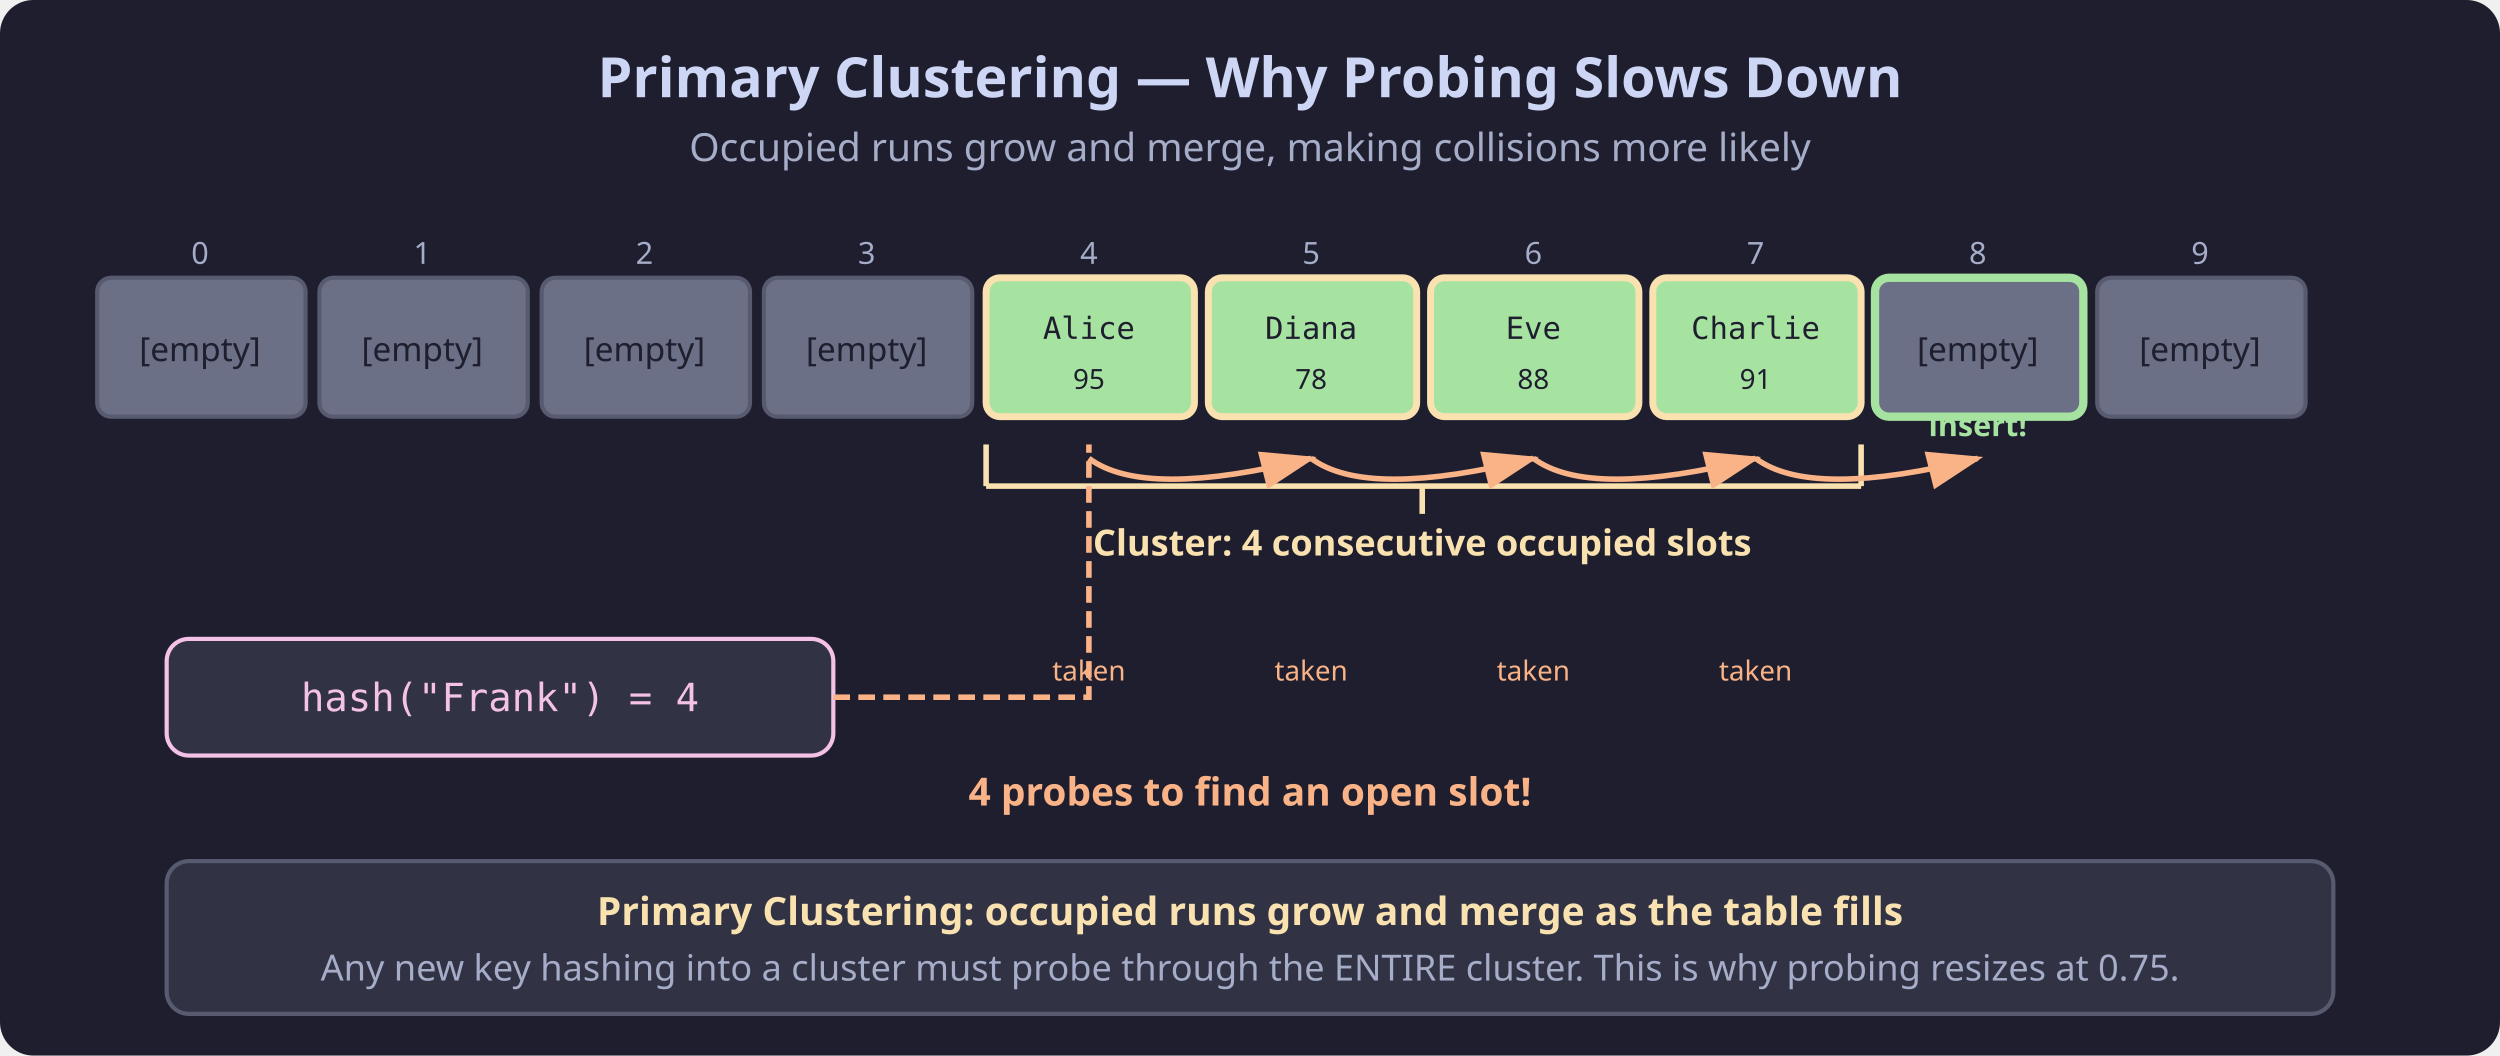
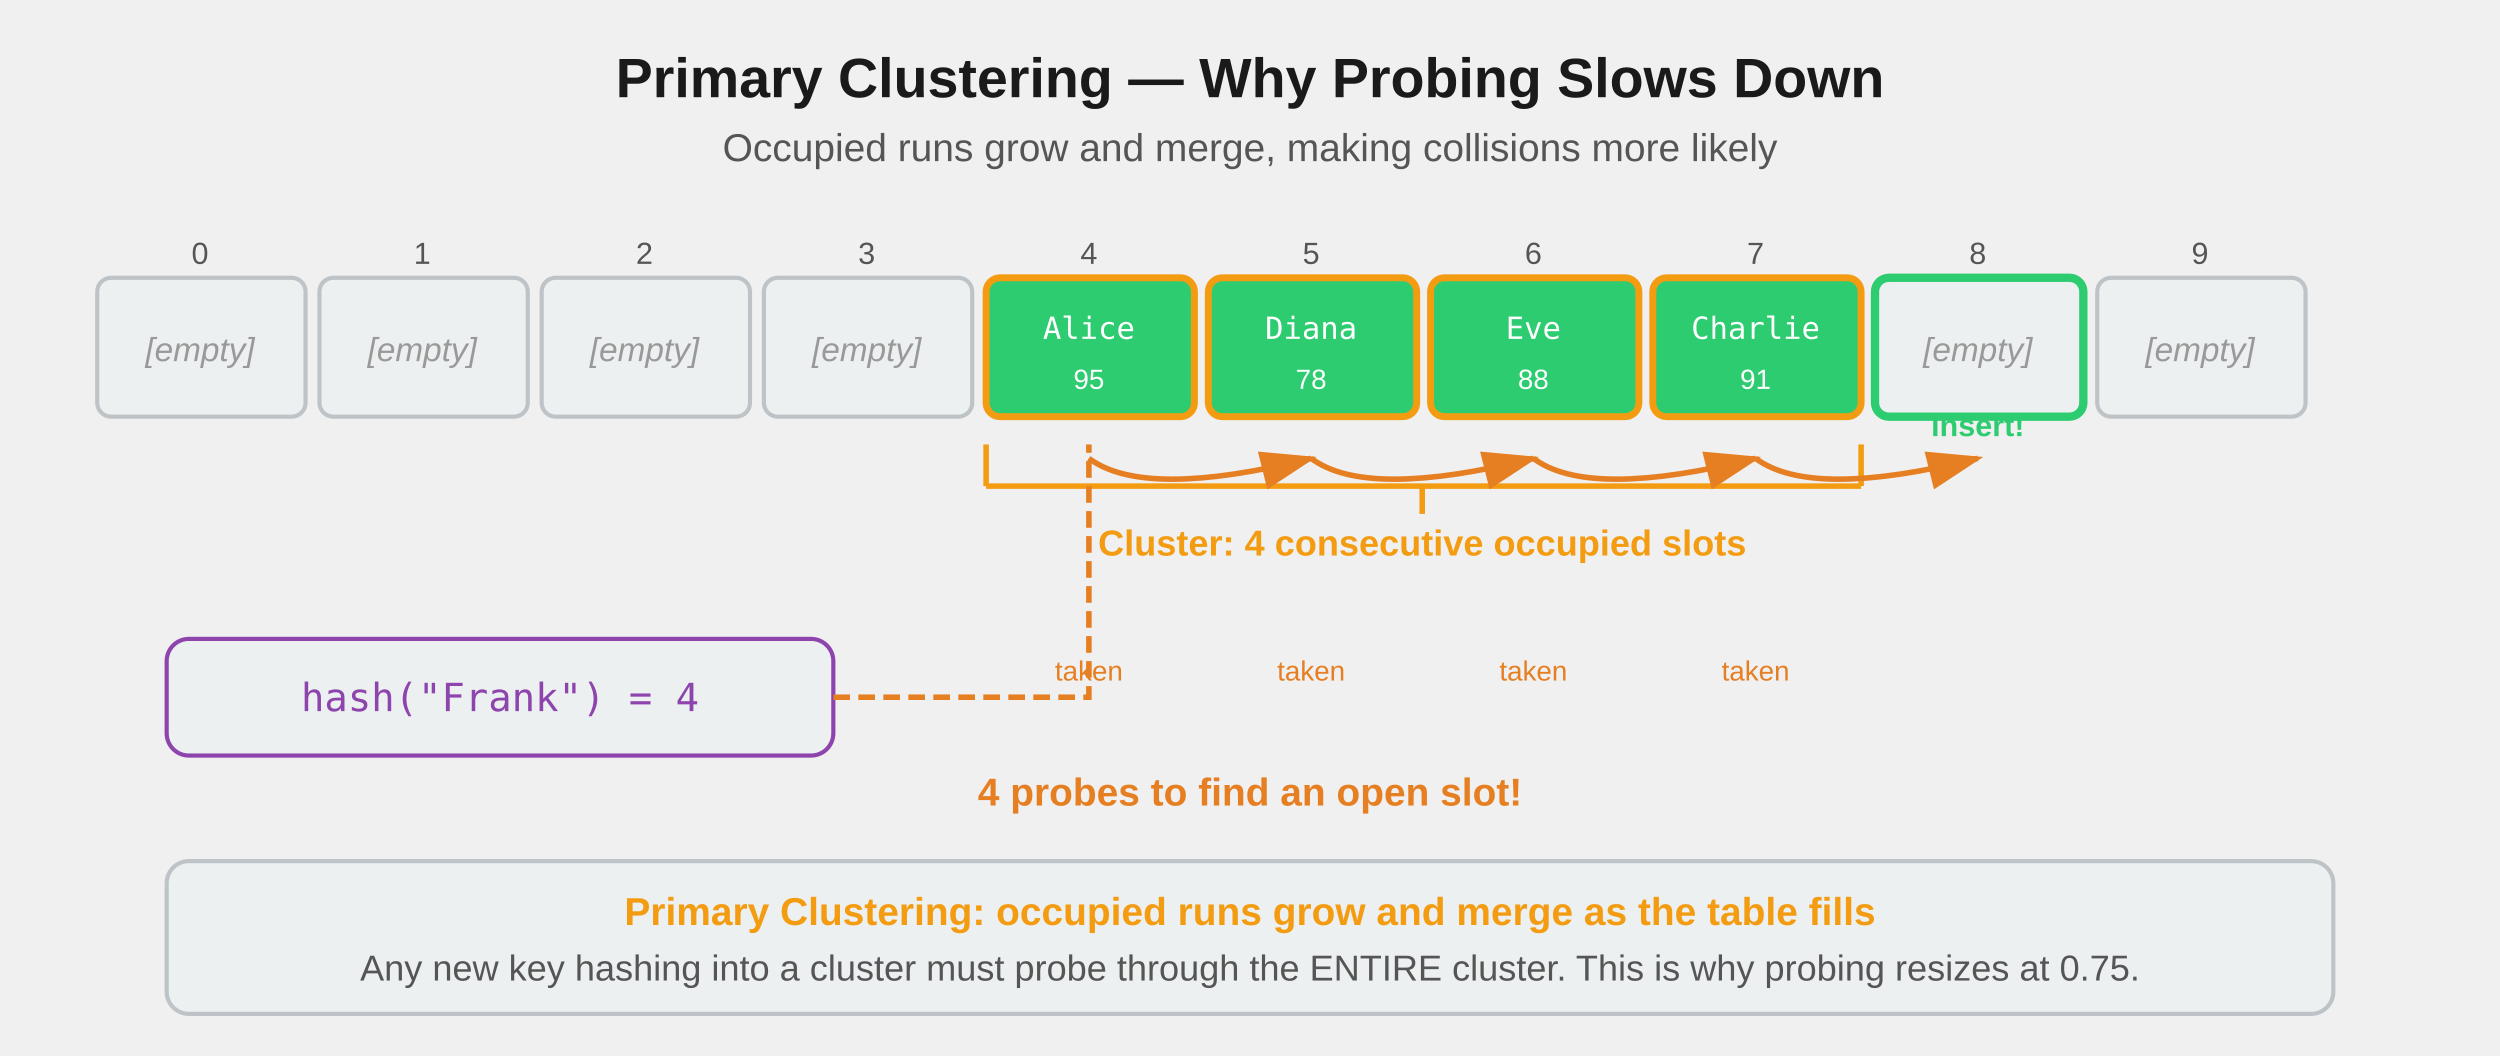
- <svg xmlns="http://www.w3.org/2000/svg" viewBox="0 0 900 380" font-family="sans-serif">
+ <svg xmlns="http://www.w3.org/2000/svg" viewBox="0 0 900 380" font-family="'Segoe UI', Arial, sans-serif">
  <defs>
    <marker id="arrowOrange" markerWidth="10" markerHeight="7" refX="9" refY="3.5" orient="auto">
-       <polygon points="0 0, 10 3.5, 0 7" fill="#fab387" />
+       <polygon points="0 0, 10 3.5, 0 7" fill="#e67e22" />
    </marker>
  </defs>
-   <rect width="900" height="380" rx="12" fill="#1e1e2e" />
-   <text x="450" y="35" text-anchor="middle" fill="#cdd6f4" font-size="20" font-weight="bold">Primary Clustering — Why Probing Slows Down</text>
-   <text x="450" y="58" text-anchor="middle" fill="#a6adc8" font-size="14">Occupied runs grow and merge, making collisions more likely</text>
-   <rect x="35" y="100" width="75" height="50" rx="5" fill="#6c7086" stroke="#585b70" stroke-width="1.5" />
-   <text x="72" y="130" text-anchor="middle" fill="#1e1e2e" font-size="12">[empty]</text>
-   <text x="72" y="95" text-anchor="middle" fill="#a6adc8" font-size="11">0</text>
-   <rect x="115" y="100" width="75" height="50" rx="5" fill="#6c7086" stroke="#585b70" stroke-width="1.5" />
-   <text x="152" y="130" text-anchor="middle" fill="#1e1e2e" font-size="12">[empty]</text>
-   <text x="152" y="95" text-anchor="middle" fill="#a6adc8" font-size="11">1</text>
-   <rect x="195" y="100" width="75" height="50" rx="5" fill="#6c7086" stroke="#585b70" stroke-width="1.5" />
-   <text x="232" y="130" text-anchor="middle" fill="#1e1e2e" font-size="12">[empty]</text>
-   <text x="232" y="95" text-anchor="middle" fill="#a6adc8" font-size="11">2</text>
-   <rect x="275" y="100" width="75" height="50" rx="5" fill="#6c7086" stroke="#585b70" stroke-width="1.5" />
-   <text x="312" y="130" text-anchor="middle" fill="#1e1e2e" font-size="12">[empty]</text>
-   <text x="312" y="95" text-anchor="middle" fill="#a6adc8" font-size="11">3</text>
-   <rect x="355" y="100" width="75" height="50" rx="5" fill="#a6e3a1" stroke="#f9e2af" stroke-width="2.5" />
-   <text x="392" y="122" text-anchor="middle" fill="#1e1e2e" font-size="11" font-family="monospace">Alice</text>
-   <text x="392" y="140" text-anchor="middle" fill="#1e1e2e" font-size="10">95</text>
-   <text x="392" y="95" text-anchor="middle" fill="#a6adc8" font-size="11">4</text>
-   <rect x="435" y="100" width="75" height="50" rx="5" fill="#a6e3a1" stroke="#f9e2af" stroke-width="2.5" />
-   <text x="472" y="122" text-anchor="middle" fill="#1e1e2e" font-size="11" font-family="monospace">Diana</text>
-   <text x="472" y="140" text-anchor="middle" fill="#1e1e2e" font-size="10">78</text>
-   <text x="472" y="95" text-anchor="middle" fill="#a6adc8" font-size="11">5</text>
-   <rect x="515" y="100" width="75" height="50" rx="5" fill="#a6e3a1" stroke="#f9e2af" stroke-width="2.5" />
-   <text x="552" y="122" text-anchor="middle" fill="#1e1e2e" font-size="11" font-family="monospace">Eve</text>
-   <text x="552" y="140" text-anchor="middle" fill="#1e1e2e" font-size="10">88</text>
-   <text x="552" y="95" text-anchor="middle" fill="#a6adc8" font-size="11">6</text>
-   <rect x="595" y="100" width="75" height="50" rx="5" fill="#a6e3a1" stroke="#f9e2af" stroke-width="2.5" />
-   <text x="632" y="122" text-anchor="middle" fill="#1e1e2e" font-size="11" font-family="monospace">Charlie</text>
-   <text x="632" y="140" text-anchor="middle" fill="#1e1e2e" font-size="10">91</text>
-   <text x="632" y="95" text-anchor="middle" fill="#a6adc8" font-size="11">7</text>
-   <rect x="675" y="100" width="75" height="50" rx="5" fill="#6c7086" stroke="#a6e3a1" stroke-width="3" />
-   <text x="712" y="130" text-anchor="middle" fill="#1e1e2e" font-size="12">[empty]</text>
-   <text x="712" y="95" text-anchor="middle" fill="#a6adc8" font-size="11">8</text>
-   <rect x="755" y="100" width="75" height="50" rx="5" fill="#6c7086" stroke="#585b70" stroke-width="1.5" />
-   <text x="792" y="130" text-anchor="middle" fill="#1e1e2e" font-size="12">[empty]</text>
-   <text x="792" y="95" text-anchor="middle" fill="#a6adc8" font-size="11">9</text>
-   <line x1="355" y1="160" x2="355" y2="175" stroke="#f9e2af" stroke-width="2" />
-   <line x1="670" y1="160" x2="670" y2="175" stroke="#f9e2af" stroke-width="2" />
-   <line x1="355" y1="175" x2="670" y2="175" stroke="#f9e2af" stroke-width="2" />
-   <line x1="512" y1="175" x2="512" y2="185" stroke="#f9e2af" stroke-width="2" />
-   <text x="512" y="200" text-anchor="middle" fill="#f9e2af" font-size="13" font-weight="bold">Cluster: 4 consecutive occupied slots</text>
-   <rect x="60" y="230" width="240" height="42" rx="8" fill="#313244" stroke="#f5c2e7" stroke-width="1.5" />
-   <text x="180" y="256" text-anchor="middle" fill="#f5c2e7" font-size="14" font-family="monospace">hash("Frank") = 4</text>
-   <path d="M300,251 L392,251 L392,160" stroke="#fab387" stroke-width="2" fill="none" stroke-dasharray="6,3" />
-   <text x="392" y="250" text-anchor="middle" fill="#fab387" font-size="10" dy="-5">taken</text>
-   <path d="M392,165 Q412,180 472,165" stroke="#fab387" stroke-width="2" fill="none" marker-end="url(#arrowOrange)" />
-   <text x="472" y="250" text-anchor="middle" fill="#fab387" font-size="10" dy="-5">taken</text>
-   <path d="M472,165 Q492,180 552,165" stroke="#fab387" stroke-width="2" fill="none" marker-end="url(#arrowOrange)" />
-   <text x="552" y="250" text-anchor="middle" fill="#fab387" font-size="10" dy="-5">taken</text>
-   <path d="M552,165 Q572,180 632,165" stroke="#fab387" stroke-width="2" fill="none" marker-end="url(#arrowOrange)" />
-   <text x="632" y="250" text-anchor="middle" fill="#fab387" font-size="10" dy="-5">taken</text>
-   <path d="M632,165 Q652,180 712,165" stroke="#fab387" stroke-width="2" fill="none" marker-end="url(#arrowOrange)" />
-   <text x="712" y="167" text-anchor="middle" fill="#a6e3a1" font-size="11" font-weight="bold" dy="-10">insert!</text>
-   <text x="450" y="290" text-anchor="middle" fill="#fab387" font-size="14" font-weight="bold">4 probes to find an open slot!</text>
-   <rect x="60" y="310" width="780" height="55" rx="8" fill="#313244" stroke="#585b70" stroke-width="1.5" />
-   <text x="450" y="333" text-anchor="middle" fill="#f9e2af" font-size="14" font-weight="bold">Primary Clustering: occupied runs grow and merge as the table fills</text>
-   <text x="450" y="353" text-anchor="middle" fill="#a6adc8" font-size="13">Any new key hashing into a cluster must probe through the ENTIRE cluster. This is why probing resizes at 0.75.</text>
+   <text x="450" y="35" text-anchor="middle" fill="#1a1a1a" font-size="20" font-weight="bold">Primary Clustering — Why Probing Slows Down</text>
+   <text x="450" y="58" text-anchor="middle" fill="#555" font-size="14">Occupied runs grow and merge, making collisions more likely</text>
+   <rect x="35" y="100" width="75" height="50" rx="5" fill="#ecf0f1" stroke="#bdc3c7" stroke-width="1.5" />
+   <text x="72" y="130" text-anchor="middle" fill="#999" font-size="12" font-style="italic">[empty]</text>
+   <text x="72" y="95" text-anchor="middle" fill="#555" font-size="11">0</text>
+   <rect x="115" y="100" width="75" height="50" rx="5" fill="#ecf0f1" stroke="#bdc3c7" stroke-width="1.5" />
+   <text x="152" y="130" text-anchor="middle" fill="#999" font-size="12" font-style="italic">[empty]</text>
+   <text x="152" y="95" text-anchor="middle" fill="#555" font-size="11">1</text>
+   <rect x="195" y="100" width="75" height="50" rx="5" fill="#ecf0f1" stroke="#bdc3c7" stroke-width="1.5" />
+   <text x="232" y="130" text-anchor="middle" fill="#999" font-size="12" font-style="italic">[empty]</text>
+   <text x="232" y="95" text-anchor="middle" fill="#555" font-size="11">2</text>
+   <rect x="275" y="100" width="75" height="50" rx="5" fill="#ecf0f1" stroke="#bdc3c7" stroke-width="1.5" />
+   <text x="312" y="130" text-anchor="middle" fill="#999" font-size="12" font-style="italic">[empty]</text>
+   <text x="312" y="95" text-anchor="middle" fill="#555" font-size="11">3</text>
+   <rect x="355" y="100" width="75" height="50" rx="5" fill="#2ecc71" stroke="#f39c12" stroke-width="2.5" />
+   <text x="392" y="122" text-anchor="middle" fill="#fff" font-size="11" font-family="'Consolas', monospace">Alice</text>
+   <text x="392" y="140" text-anchor="middle" fill="#fff" font-size="10">95</text>
+   <text x="392" y="95" text-anchor="middle" fill="#555" font-size="11">4</text>
+   <rect x="435" y="100" width="75" height="50" rx="5" fill="#2ecc71" stroke="#f39c12" stroke-width="2.5" />
+   <text x="472" y="122" text-anchor="middle" fill="#fff" font-size="11" font-family="'Consolas', monospace">Diana</text>
+   <text x="472" y="140" text-anchor="middle" fill="#fff" font-size="10">78</text>
+   <text x="472" y="95" text-anchor="middle" fill="#555" font-size="11">5</text>
+   <rect x="515" y="100" width="75" height="50" rx="5" fill="#2ecc71" stroke="#f39c12" stroke-width="2.5" />
+   <text x="552" y="122" text-anchor="middle" fill="#fff" font-size="11" font-family="'Consolas', monospace">Eve</text>
+   <text x="552" y="140" text-anchor="middle" fill="#fff" font-size="10">88</text>
+   <text x="552" y="95" text-anchor="middle" fill="#555" font-size="11">6</text>
+   <rect x="595" y="100" width="75" height="50" rx="5" fill="#2ecc71" stroke="#f39c12" stroke-width="2.5" />
+   <text x="632" y="122" text-anchor="middle" fill="#fff" font-size="11" font-family="'Consolas', monospace">Charlie</text>
+   <text x="632" y="140" text-anchor="middle" fill="#fff" font-size="10">91</text>
+   <text x="632" y="95" text-anchor="middle" fill="#555" font-size="11">7</text>
+   <rect x="675" y="100" width="75" height="50" rx="5" fill="#ecf0f1" stroke="#2ecc71" stroke-width="3" />
+   <text x="712" y="130" text-anchor="middle" fill="#999" font-size="12" font-style="italic">[empty]</text>
+   <text x="712" y="95" text-anchor="middle" fill="#555" font-size="11">8</text>
+   <rect x="755" y="100" width="75" height="50" rx="5" fill="#ecf0f1" stroke="#bdc3c7" stroke-width="1.5" />
+   <text x="792" y="130" text-anchor="middle" fill="#999" font-size="12" font-style="italic">[empty]</text>
+   <text x="792" y="95" text-anchor="middle" fill="#555" font-size="11">9</text>
+   <line x1="355" y1="160" x2="355" y2="175" stroke="#f39c12" stroke-width="2" />
+   <line x1="670" y1="160" x2="670" y2="175" stroke="#f39c12" stroke-width="2" />
+   <line x1="355" y1="175" x2="670" y2="175" stroke="#f39c12" stroke-width="2" />
+   <line x1="512" y1="175" x2="512" y2="185" stroke="#f39c12" stroke-width="2" />
+   <text x="512" y="200" text-anchor="middle" fill="#f39c12" font-size="13" font-weight="bold">Cluster: 4 consecutive occupied slots</text>
+   <rect x="60" y="230" width="240" height="42" rx="8" fill="#ecf0f1" stroke="#8e44ad" stroke-width="1.5" />
+   <text x="180" y="256" text-anchor="middle" fill="#8e44ad" font-size="14" font-family="'Consolas', monospace">hash("Frank") = 4</text>
+   <path d="M300,251 L392,251 L392,160" stroke="#e67e22" stroke-width="2" fill="none" stroke-dasharray="6,3" />
+   <text x="392" y="250" text-anchor="middle" fill="#e67e22" font-size="10" dy="-5">taken</text>
+   <path d="M392,165 Q412,180 472,165" stroke="#e67e22" stroke-width="2" fill="none" marker-end="url(#arrowOrange)" />
+   <text x="472" y="250" text-anchor="middle" fill="#e67e22" font-size="10" dy="-5">taken</text>
+   <path d="M472,165 Q492,180 552,165" stroke="#e67e22" stroke-width="2" fill="none" marker-end="url(#arrowOrange)" />
+   <text x="552" y="250" text-anchor="middle" fill="#e67e22" font-size="10" dy="-5">taken</text>
+   <path d="M552,165 Q572,180 632,165" stroke="#e67e22" stroke-width="2" fill="none" marker-end="url(#arrowOrange)" />
+   <text x="632" y="250" text-anchor="middle" fill="#e67e22" font-size="10" dy="-5">taken</text>
+   <path d="M632,165 Q652,180 712,165" stroke="#e67e22" stroke-width="2" fill="none" marker-end="url(#arrowOrange)" />
+   <text x="712" y="167" text-anchor="middle" fill="#2ecc71" font-size="11" font-weight="bold" dy="-10">insert!</text>
+   <text x="450" y="290" text-anchor="middle" fill="#e67e22" font-size="14" font-weight="bold">4 probes to find an open slot!</text>
+   <rect x="60" y="310" width="780" height="55" rx="8" fill="#ecf0f1" stroke="#bdc3c7" stroke-width="1.5" />
+   <text x="450" y="333" text-anchor="middle" fill="#f39c12" font-size="14" font-weight="bold">Primary Clustering: occupied runs grow and merge as the table fills</text>
+   <text x="450" y="353" text-anchor="middle" fill="#555" font-size="13">Any new key hashing into a cluster must probe through the ENTIRE cluster. This is why probing resizes at 0.75.</text>
</svg>
